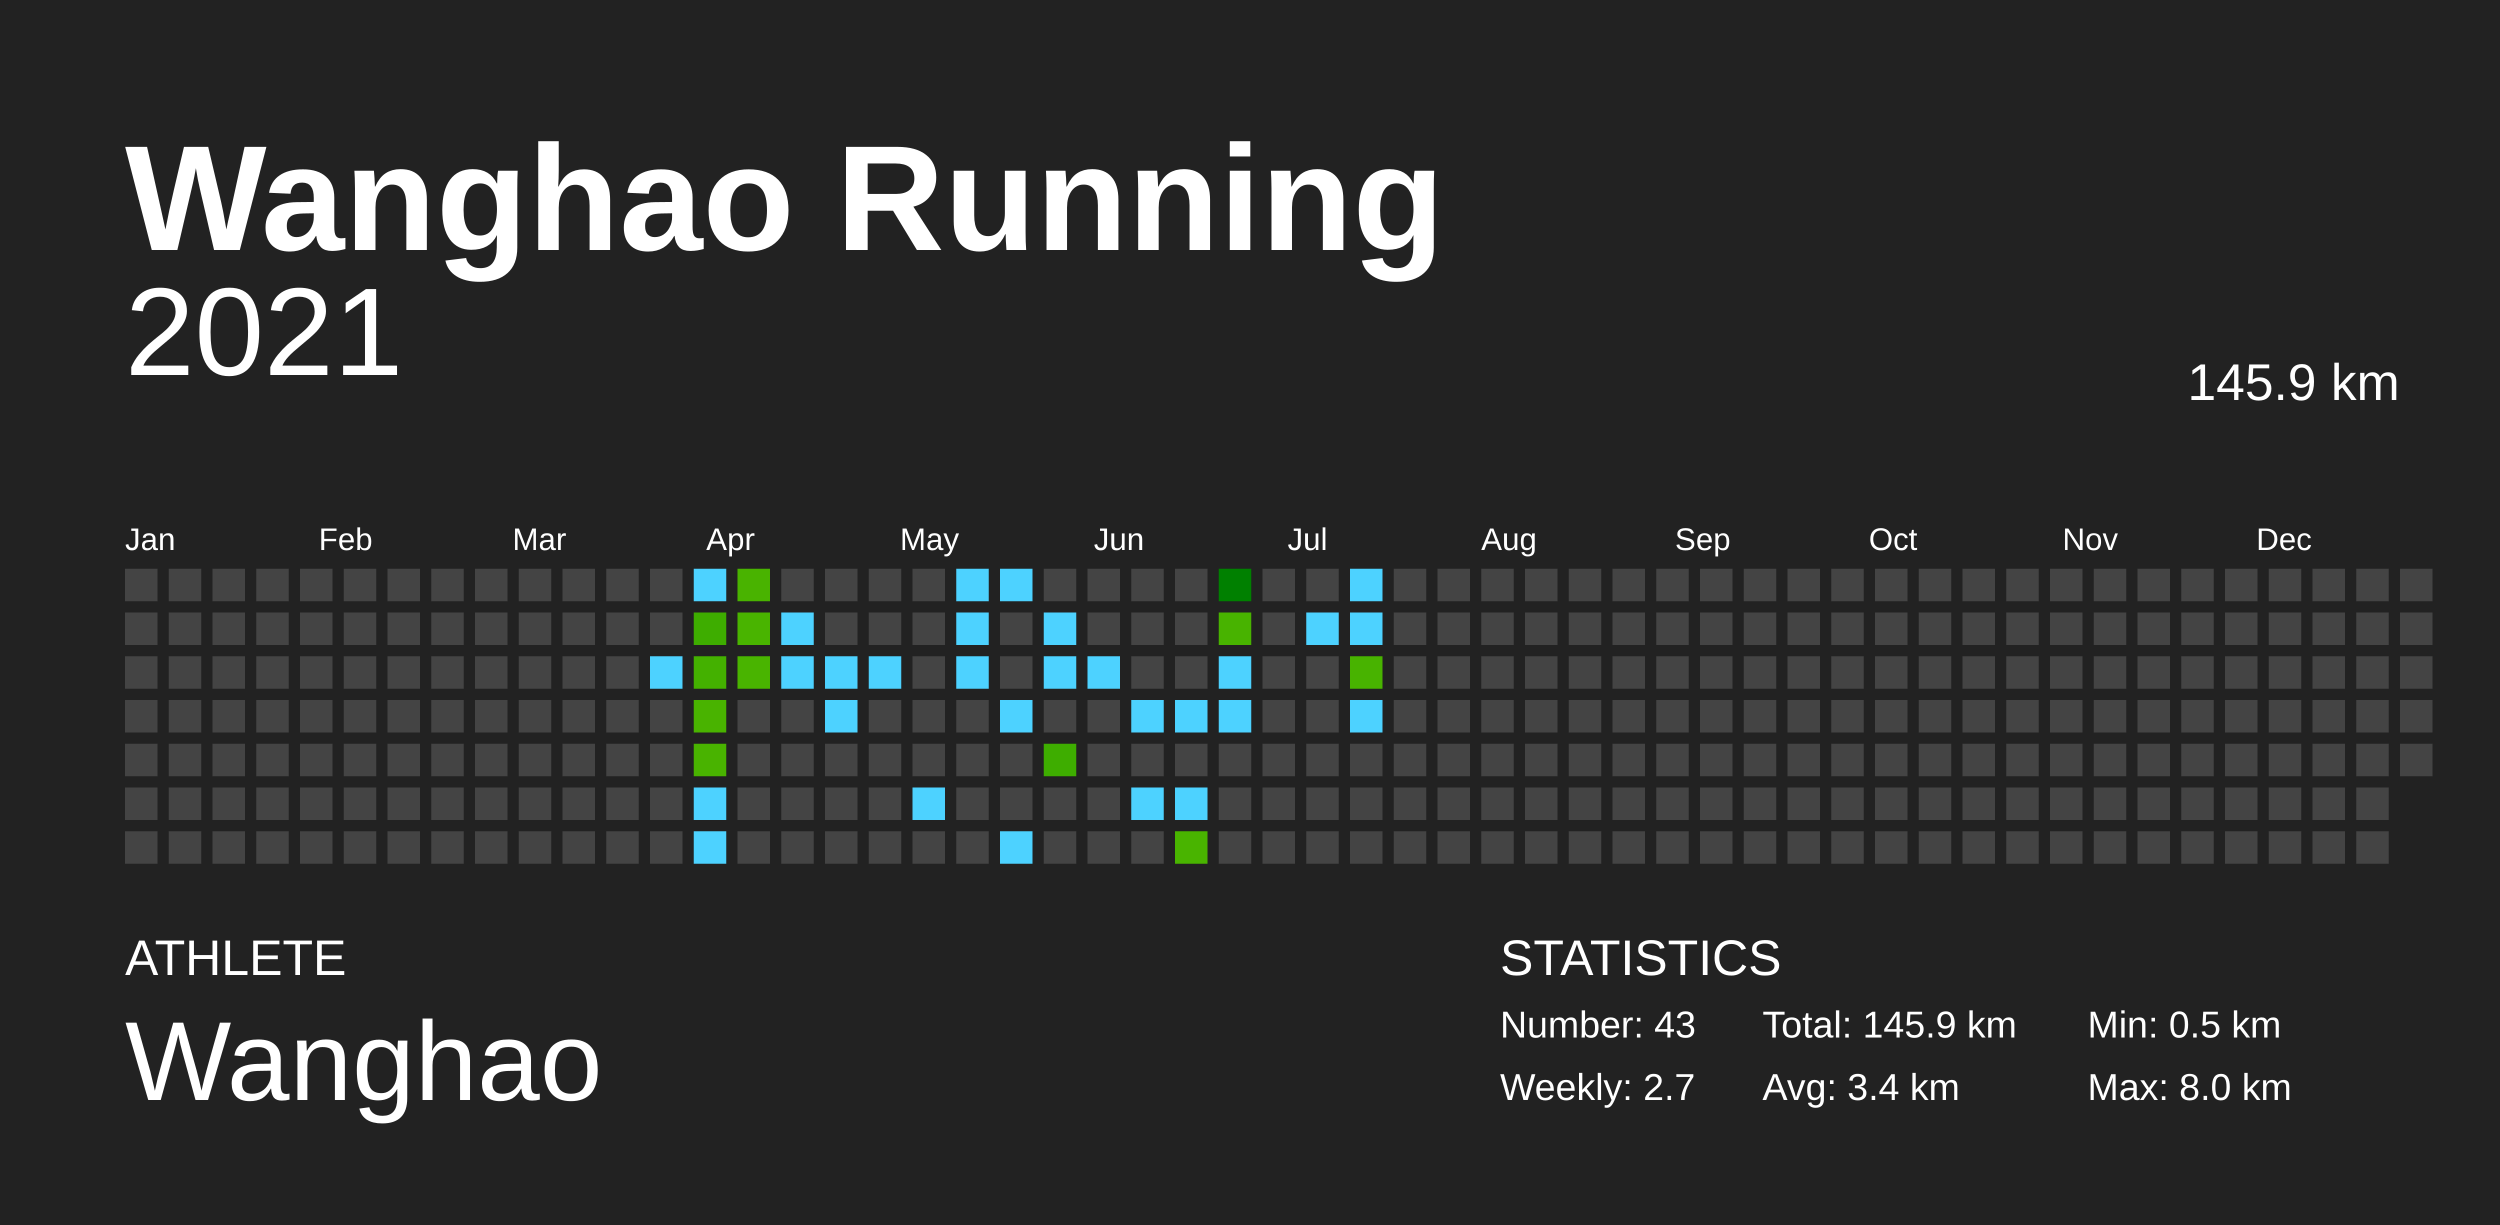
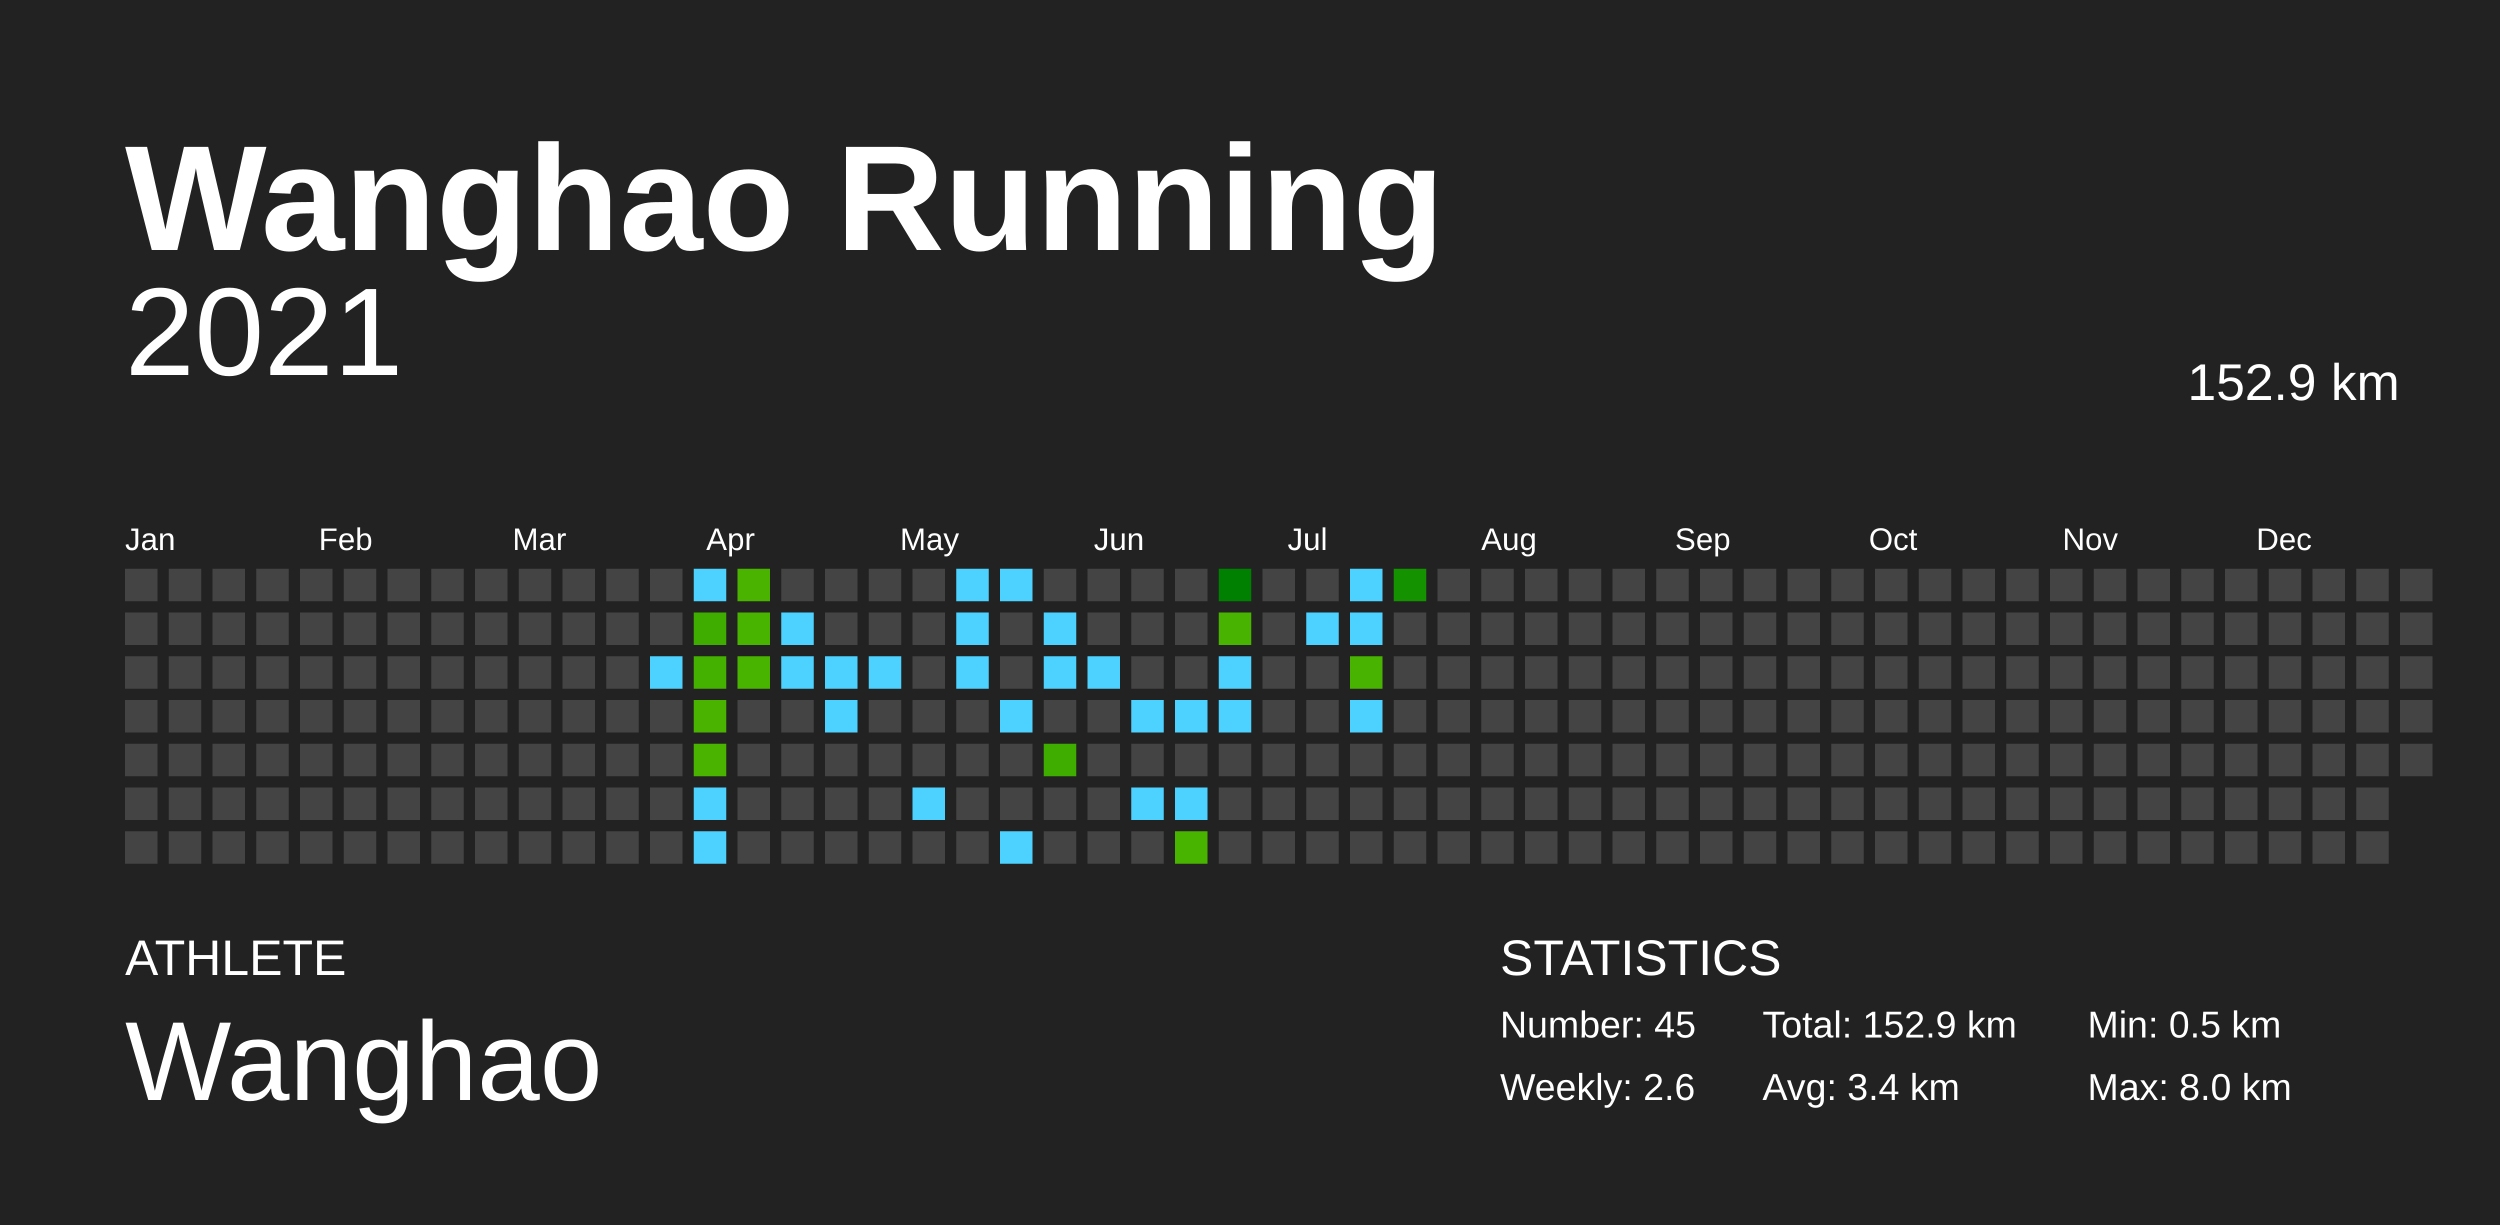
<svg xmlns="http://www.w3.org/2000/svg" baseProfile="full" height="98mm" version="1.1" viewBox="0,0,200,98" width="200mm">
  <defs />
  <rect fill="#222222" height="98" width="200" x="0" y="0" />
  <text fill="#FFFFFF" style="font-size:12px; font-family:Arial; font-weight:bold;" x="10" y="20">Wanghao Running</text>
  <text fill="#FFFFFF" style="font-size:4px; font-family:Arial" x="10" y="78">ATHLETE</text>
  <text fill="#FFFFFF" style="font-size:9px; font-family:Arial" x="10" y="88">Wanghao</text>
  <text fill="#FFFFFF" style="font-size:4px; font-family:Arial" x="120" y="78">STATISTICS</text>
-   <text fill="#FFFFFF" style="font-size:3px; font-family:Arial" x="120" y="83">Number: 43</text>
-   <text fill="#FFFFFF" style="font-size:3px; font-family:Arial" x="120" y="88">Weekly: 2.7</text>
-   <text fill="#FFFFFF" style="font-size:3px; font-family:Arial" x="141" y="83">Total: 145.9 km</text>
+   <text fill="#FFFFFF" style="font-size:3px; font-family:Arial" x="120" y="83">Number: 45</text>
+   <text fill="#FFFFFF" style="font-size:3px; font-family:Arial" x="120" y="88">Weekly: 2.6</text>
+   <text fill="#FFFFFF" style="font-size:3px; font-family:Arial" x="141" y="83">Total: 152.9 km</text>
  <text fill="#FFFFFF" style="font-size:3px; font-family:Arial" x="141" y="88">Avg: 3.4 km</text>
  <text fill="#FFFFFF" style="font-size:3px; font-family:Arial" x="167" y="83">Min: 0.5 km</text>
  <text fill="#FFFFFF" style="font-size:3px; font-family:Arial" x="167" y="88">Max: 8.0 km</text>
  <text alignment-baseline="hanging" fill="#FFFFFF" style="font-size:10.0px; font-family:Arial;" x="10" y="30">2021</text>
-   <text alignment-baseline="hanging" fill="#FFFFFF" style="font-size:4.125px; font-family:Arial;" x="175" y="32">145.9 km</text>
+   <text alignment-baseline="hanging" fill="#FFFFFF" style="font-size:4.125px; font-family:Arial;" x="175" y="32">152.9 km</text>
  <text fill="#FFFFFF" style="font-size:2.5px; font-family:Arial" x="10.0" y="44">Jan</text>
  <text fill="#FFFFFF" style="font-size:2.5px; font-family:Arial" x="25.5" y="44">Feb</text>
  <text fill="#FFFFFF" style="font-size:2.5px; font-family:Arial" x="41.0" y="44">Mar</text>
  <text fill="#FFFFFF" style="font-size:2.5px; font-family:Arial" x="56.5" y="44">Apr</text>
  <text fill="#FFFFFF" style="font-size:2.5px; font-family:Arial" x="72.0" y="44">May</text>
  <text fill="#FFFFFF" style="font-size:2.5px; font-family:Arial" x="87.5" y="44">Jun</text>
  <text fill="#FFFFFF" style="font-size:2.5px; font-family:Arial" x="103.0" y="44">Jul</text>
  <text fill="#FFFFFF" style="font-size:2.5px; font-family:Arial" x="118.5" y="44">Aug</text>
  <text fill="#FFFFFF" style="font-size:2.5px; font-family:Arial" x="134.0" y="44">Sep</text>
  <text fill="#FFFFFF" style="font-size:2.5px; font-family:Arial" x="149.5" y="44">Oct</text>
  <text fill="#FFFFFF" style="font-size:2.5px; font-family:Arial" x="165.0" y="44">Nov</text>
  <text fill="#FFFFFF" style="font-size:2.5px; font-family:Arial" x="180.5" y="44">Dec</text>
  <rect fill="#444444" height="2.6" width="2.6" x="10.0" y="45.5" />
  <rect fill="#444444" height="2.6" width="2.6" x="10.0" y="49.0" />
  <rect fill="#444444" height="2.6" width="2.6" x="10.0" y="52.5" />
  <rect fill="#444444" height="2.6" width="2.6" x="10.0" y="56.0" />
  <rect fill="#444444" height="2.6" width="2.6" x="10.0" y="59.5" />
  <rect fill="#444444" height="2.6" width="2.6" x="10.0" y="63.0" />
  <rect fill="#444444" height="2.6" width="2.6" x="10.0" y="66.5" />
  <rect fill="#444444" height="2.6" width="2.6" x="13.5" y="45.5" />
  <rect fill="#444444" height="2.6" width="2.6" x="13.5" y="49.0" />
  <rect fill="#444444" height="2.6" width="2.6" x="13.5" y="52.5" />
  <rect fill="#444444" height="2.6" width="2.6" x="13.5" y="56.0" />
  <rect fill="#444444" height="2.6" width="2.6" x="13.5" y="59.5" />
  <rect fill="#444444" height="2.6" width="2.6" x="13.5" y="63.0" />
  <rect fill="#444444" height="2.6" width="2.6" x="13.5" y="66.5" />
  <rect fill="#444444" height="2.6" width="2.6" x="17.0" y="45.5" />
  <rect fill="#444444" height="2.6" width="2.6" x="17.0" y="49.0" />
  <rect fill="#444444" height="2.6" width="2.6" x="17.0" y="52.5" />
  <rect fill="#444444" height="2.6" width="2.6" x="17.0" y="56.0" />
  <rect fill="#444444" height="2.6" width="2.6" x="17.0" y="59.5" />
  <rect fill="#444444" height="2.6" width="2.6" x="17.0" y="63.0" />
  <rect fill="#444444" height="2.6" width="2.6" x="17.0" y="66.5" />
  <rect fill="#444444" height="2.6" width="2.6" x="20.5" y="45.5" />
  <rect fill="#444444" height="2.6" width="2.6" x="20.5" y="49.0" />
  <rect fill="#444444" height="2.6" width="2.6" x="20.5" y="52.5" />
  <rect fill="#444444" height="2.6" width="2.6" x="20.5" y="56.0" />
  <rect fill="#444444" height="2.6" width="2.6" x="20.5" y="59.5" />
  <rect fill="#444444" height="2.6" width="2.6" x="20.5" y="63.0" />
  <rect fill="#444444" height="2.6" width="2.6" x="20.5" y="66.5" />
  <rect fill="#444444" height="2.6" width="2.6" x="24.0" y="45.5" />
  <rect fill="#444444" height="2.6" width="2.6" x="24.0" y="49.0" />
  <rect fill="#444444" height="2.6" width="2.6" x="24.0" y="52.5" />
  <rect fill="#444444" height="2.6" width="2.6" x="24.0" y="56.0" />
  <rect fill="#444444" height="2.6" width="2.6" x="24.0" y="59.5" />
  <rect fill="#444444" height="2.6" width="2.6" x="24.0" y="63.0" />
  <rect fill="#444444" height="2.6" width="2.6" x="24.0" y="66.5" />
  <rect fill="#444444" height="2.6" width="2.6" x="27.5" y="45.5" />
  <rect fill="#444444" height="2.6" width="2.6" x="27.5" y="49.0" />
  <rect fill="#444444" height="2.6" width="2.6" x="27.5" y="52.5" />
  <rect fill="#444444" height="2.6" width="2.6" x="27.5" y="56.0" />
  <rect fill="#444444" height="2.6" width="2.6" x="27.5" y="59.5" />
  <rect fill="#444444" height="2.6" width="2.6" x="27.5" y="63.0" />
  <rect fill="#444444" height="2.6" width="2.6" x="27.5" y="66.5" />
  <rect fill="#444444" height="2.6" width="2.6" x="31.0" y="45.5" />
  <rect fill="#444444" height="2.6" width="2.6" x="31.0" y="49.0" />
  <rect fill="#444444" height="2.6" width="2.6" x="31.0" y="52.5" />
  <rect fill="#444444" height="2.6" width="2.6" x="31.0" y="56.0" />
  <rect fill="#444444" height="2.6" width="2.6" x="31.0" y="59.5" />
  <rect fill="#444444" height="2.6" width="2.6" x="31.0" y="63.0" />
  <rect fill="#444444" height="2.6" width="2.6" x="31.0" y="66.5" />
  <rect fill="#444444" height="2.6" width="2.6" x="34.5" y="45.5" />
  <rect fill="#444444" height="2.6" width="2.6" x="34.5" y="49.0" />
  <rect fill="#444444" height="2.6" width="2.6" x="34.5" y="52.5" />
  <rect fill="#444444" height="2.6" width="2.6" x="34.5" y="56.0" />
  <rect fill="#444444" height="2.6" width="2.6" x="34.5" y="59.5" />
  <rect fill="#444444" height="2.6" width="2.6" x="34.5" y="63.0" />
  <rect fill="#444444" height="2.6" width="2.6" x="34.5" y="66.5" />
  <rect fill="#444444" height="2.6" width="2.6" x="38.0" y="45.5" />
  <rect fill="#444444" height="2.6" width="2.6" x="38.0" y="49.0" />
  <rect fill="#444444" height="2.6" width="2.6" x="38.0" y="52.5" />
  <rect fill="#444444" height="2.6" width="2.6" x="38.0" y="56.0" />
  <rect fill="#444444" height="2.6" width="2.6" x="38.0" y="59.5" />
  <rect fill="#444444" height="2.6" width="2.6" x="38.0" y="63.0" />
  <rect fill="#444444" height="2.6" width="2.6" x="38.0" y="66.5" />
  <rect fill="#444444" height="2.6" width="2.6" x="41.5" y="45.5" />
  <rect fill="#444444" height="2.6" width="2.6" x="41.5" y="49.0" />
  <rect fill="#444444" height="2.6" width="2.6" x="41.5" y="52.5" />
  <rect fill="#444444" height="2.6" width="2.6" x="41.5" y="56.0" />
  <rect fill="#444444" height="2.6" width="2.6" x="41.5" y="59.5" />
  <rect fill="#444444" height="2.6" width="2.6" x="41.5" y="63.0" />
  <rect fill="#444444" height="2.6" width="2.6" x="41.5" y="66.5" />
  <rect fill="#444444" height="2.6" width="2.6" x="45.0" y="45.5" />
  <rect fill="#444444" height="2.6" width="2.6" x="45.0" y="49.0" />
  <rect fill="#444444" height="2.6" width="2.6" x="45.0" y="52.5" />
  <rect fill="#444444" height="2.6" width="2.6" x="45.0" y="56.0" />
  <rect fill="#444444" height="2.6" width="2.6" x="45.0" y="59.5" />
  <rect fill="#444444" height="2.6" width="2.6" x="45.0" y="63.0" />
  <rect fill="#444444" height="2.6" width="2.6" x="45.0" y="66.5" />
  <rect fill="#444444" height="2.6" width="2.6" x="48.5" y="45.5" />
  <rect fill="#444444" height="2.6" width="2.6" x="48.5" y="49.0" />
  <rect fill="#444444" height="2.6" width="2.6" x="48.5" y="52.5" />
  <rect fill="#444444" height="2.6" width="2.6" x="48.5" y="56.0" />
  <rect fill="#444444" height="2.6" width="2.6" x="48.5" y="59.5" />
  <rect fill="#444444" height="2.6" width="2.6" x="48.5" y="63.0" />
  <rect fill="#444444" height="2.6" width="2.6" x="48.5" y="66.5" />
  <rect fill="#444444" height="2.6" width="2.6" x="52.0" y="45.5" />
  <rect fill="#444444" height="2.6" width="2.6" x="52.0" y="49.0" />
  <rect fill="#4dd2ff" height="2.6" width="2.6" x="52.0" y="52.5" />
  <rect fill="#444444" height="2.6" width="2.6" x="52.0" y="56.0" />
  <rect fill="#444444" height="2.6" width="2.6" x="52.0" y="59.5" />
  <rect fill="#444444" height="2.6" width="2.6" x="52.0" y="63.0" />
  <rect fill="#444444" height="2.6" width="2.6" x="52.0" y="66.5" />
  <rect fill="#4dd2ff" height="2.6" width="2.6" x="55.5" y="45.5" />
  <rect fill="#3ead00" height="2.6" width="2.6" x="55.5" y="49.0" />
  <rect fill="#44b100" height="2.6" width="2.6" x="55.5" y="52.5" />
  <rect fill="#49b300" height="2.6" width="2.6" x="55.5" y="56.0" />
  <rect fill="#49b300" height="2.6" width="2.6" x="55.5" y="59.5" />
  <rect fill="#4dd2ff" height="2.6" width="2.6" x="55.5" y="63.0" />
  <rect fill="#4dd2ff" height="2.6" width="2.6" x="55.5" y="66.5" />
  <rect fill="#49b300" height="2.6" width="2.6" x="59.0" y="45.5" />
  <rect fill="#49b400" height="2.6" width="2.6" x="59.0" y="49.0" />
  <rect fill="#49b400" height="2.6" width="2.6" x="59.0" y="52.5" />
  <rect fill="#444444" height="2.6" width="2.6" x="59.0" y="56.0" />
  <rect fill="#444444" height="2.6" width="2.6" x="59.0" y="59.5" />
  <rect fill="#444444" height="2.6" width="2.6" x="59.0" y="63.0" />
  <rect fill="#444444" height="2.6" width="2.6" x="59.0" y="66.5" />
  <rect fill="#444444" height="2.6" width="2.6" x="62.5" y="45.5" />
  <rect fill="#4dd2ff" height="2.6" width="2.6" x="62.5" y="49.0" />
  <rect fill="#4dd2ff" height="2.6" width="2.6" x="62.5" y="52.5" />
  <rect fill="#444444" height="2.6" width="2.6" x="62.5" y="56.0" />
  <rect fill="#444444" height="2.6" width="2.6" x="62.5" y="59.5" />
  <rect fill="#444444" height="2.6" width="2.6" x="62.5" y="63.0" />
  <rect fill="#444444" height="2.6" width="2.6" x="62.5" y="66.5" />
  <rect fill="#444444" height="2.6" width="2.6" x="66.0" y="45.5" />
  <rect fill="#444444" height="2.6" width="2.6" x="66.0" y="49.0" />
  <rect fill="#4dd2ff" height="2.6" width="2.6" x="66.0" y="52.5" />
  <rect fill="#4dd2ff" height="2.6" width="2.6" x="66.0" y="56.0" />
  <rect fill="#444444" height="2.6" width="2.6" x="66.0" y="59.5" />
  <rect fill="#444444" height="2.6" width="2.6" x="66.0" y="63.0" />
  <rect fill="#444444" height="2.6" width="2.6" x="66.0" y="66.5" />
  <rect fill="#444444" height="2.6" width="2.6" x="69.5" y="45.5" />
  <rect fill="#444444" height="2.6" width="2.6" x="69.5" y="49.0" />
  <rect fill="#4dd2ff" height="2.6" width="2.6" x="69.5" y="52.5" />
  <rect fill="#444444" height="2.6" width="2.6" x="69.5" y="56.0" />
  <rect fill="#444444" height="2.6" width="2.6" x="69.5" y="59.5" />
  <rect fill="#444444" height="2.6" width="2.6" x="69.5" y="63.0" />
  <rect fill="#444444" height="2.6" width="2.6" x="69.5" y="66.5" />
  <rect fill="#444444" height="2.6" width="2.6" x="73.0" y="45.5" />
  <rect fill="#444444" height="2.6" width="2.6" x="73.0" y="49.0" />
  <rect fill="#444444" height="2.6" width="2.6" x="73.0" y="52.5" />
  <rect fill="#444444" height="2.6" width="2.6" x="73.0" y="56.0" />
  <rect fill="#444444" height="2.6" width="2.6" x="73.0" y="59.5" />
  <rect fill="#4dd2ff" height="2.6" width="2.6" x="73.0" y="63.0" />
  <rect fill="#444444" height="2.6" width="2.6" x="73.0" y="66.5" />
  <rect fill="#4dd2ff" height="2.6" width="2.6" x="76.5" y="45.5" />
  <rect fill="#4dd2ff" height="2.6" width="2.6" x="76.5" y="49.0" />
  <rect fill="#4dd2ff" height="2.6" width="2.6" x="76.5" y="52.5" />
  <rect fill="#444444" height="2.6" width="2.6" x="76.5" y="56.0" />
  <rect fill="#444444" height="2.6" width="2.6" x="76.5" y="59.5" />
  <rect fill="#444444" height="2.6" width="2.6" x="76.5" y="63.0" />
  <rect fill="#444444" height="2.6" width="2.6" x="76.5" y="66.5" />
  <rect fill="#4dd2ff" height="2.6" width="2.6" x="80.0" y="45.5" />
  <rect fill="#444444" height="2.6" width="2.6" x="80.0" y="49.0" />
  <rect fill="#444444" height="2.6" width="2.6" x="80.0" y="52.5" />
  <rect fill="#4dd2ff" height="2.6" width="2.6" x="80.0" y="56.0" />
  <rect fill="#444444" height="2.6" width="2.6" x="80.0" y="59.5" />
  <rect fill="#444444" height="2.6" width="2.6" x="80.0" y="63.0" />
  <rect fill="#4dd2ff" height="2.6" width="2.6" x="80.0" y="66.5" />
  <rect fill="#444444" height="2.6" width="2.6" x="83.5" y="45.5" />
  <rect fill="#4dd2ff" height="2.6" width="2.6" x="83.5" y="49.0" />
  <rect fill="#4dd2ff" height="2.6" width="2.6" x="83.5" y="52.5" />
  <rect fill="#444444" height="2.6" width="2.6" x="83.5" y="56.0" />
  <rect fill="#3ead00" height="2.6" width="2.6" x="83.5" y="59.5" />
  <rect fill="#444444" height="2.6" width="2.6" x="83.5" y="63.0" />
  <rect fill="#444444" height="2.6" width="2.6" x="83.5" y="66.5" />
  <rect fill="#444444" height="2.6" width="2.6" x="87.0" y="45.5" />
  <rect fill="#444444" height="2.6" width="2.6" x="87.0" y="49.0" />
  <rect fill="#4dd2ff" height="2.6" width="2.6" x="87.0" y="52.5" />
  <rect fill="#444444" height="2.6" width="2.6" x="87.0" y="56.0" />
  <rect fill="#444444" height="2.6" width="2.6" x="87.0" y="59.5" />
  <rect fill="#444444" height="2.6" width="2.6" x="87.0" y="63.0" />
  <rect fill="#444444" height="2.6" width="2.6" x="87.0" y="66.5" />
  <rect fill="#444444" height="2.6" width="2.6" x="90.5" y="45.5" />
  <rect fill="#444444" height="2.6" width="2.6" x="90.5" y="49.0" />
  <rect fill="#444444" height="2.6" width="2.6" x="90.5" y="52.5" />
  <rect fill="#4dd2ff" height="2.6" width="2.6" x="90.5" y="56.0" />
  <rect fill="#444444" height="2.6" width="2.6" x="90.5" y="59.5" />
  <rect fill="#4dd2ff" height="2.6" width="2.6" x="90.5" y="63.0" />
  <rect fill="#444444" height="2.6" width="2.6" x="90.5" y="66.5" />
  <rect fill="#444444" height="2.6" width="2.6" x="94.0" y="45.5" />
  <rect fill="#444444" height="2.6" width="2.6" x="94.0" y="49.0" />
  <rect fill="#444444" height="2.6" width="2.6" x="94.0" y="52.5" />
  <rect fill="#4dd2ff" height="2.6" width="2.6" x="94.0" y="56.0" />
  <rect fill="#444444" height="2.6" width="2.6" x="94.0" y="59.5" />
  <rect fill="#4dd2ff" height="2.6" width="2.6" x="94.0" y="63.0" />
  <rect fill="#49b400" height="2.6" width="2.6" x="94.0" y="66.5" />
  <rect fill="green" height="2.6" width="2.6" x="97.5" y="45.5" />
  <rect fill="#48b300" height="2.6" width="2.6" x="97.5" y="49.0" />
  <rect fill="#4dd2ff" height="2.6" width="2.6" x="97.5" y="52.5" />
  <rect fill="#4dd2ff" height="2.6" width="2.6" x="97.5" y="56.0" />
  <rect fill="#444444" height="2.6" width="2.6" x="97.5" y="59.5" />
  <rect fill="#444444" height="2.6" width="2.6" x="97.5" y="63.0" />
  <rect fill="#444444" height="2.6" width="2.6" x="97.5" y="66.5" />
  <rect fill="#444444" height="2.6" width="2.6" x="101.0" y="45.5" />
  <rect fill="#444444" height="2.6" width="2.6" x="101.0" y="49.0" />
  <rect fill="#444444" height="2.6" width="2.6" x="101.0" y="52.5" />
  <rect fill="#444444" height="2.6" width="2.6" x="101.0" y="56.0" />
  <rect fill="#444444" height="2.6" width="2.6" x="101.0" y="59.5" />
  <rect fill="#444444" height="2.6" width="2.6" x="101.0" y="63.0" />
  <rect fill="#444444" height="2.6" width="2.6" x="101.0" y="66.5" />
  <rect fill="#444444" height="2.6" width="2.6" x="104.5" y="45.5" />
  <rect fill="#4dd2ff" height="2.6" width="2.6" x="104.5" y="49.0" />
  <rect fill="#444444" height="2.6" width="2.6" x="104.5" y="52.5" />
  <rect fill="#444444" height="2.6" width="2.6" x="104.5" y="56.0" />
  <rect fill="#444444" height="2.6" width="2.6" x="104.5" y="59.5" />
  <rect fill="#444444" height="2.6" width="2.6" x="104.5" y="63.0" />
  <rect fill="#444444" height="2.6" width="2.6" x="104.5" y="66.5" />
  <rect fill="#4dd2ff" height="2.6" width="2.6" x="108.0" y="45.5" />
  <rect fill="#4dd2ff" height="2.6" width="2.6" x="108.0" y="49.0" />
  <rect fill="#48b300" height="2.6" width="2.6" x="108.0" y="52.5" />
  <rect fill="#4dd2ff" height="2.6" width="2.6" x="108.0" y="56.0" />
  <rect fill="#444444" height="2.6" width="2.6" x="108.0" y="59.5" />
  <rect fill="#444444" height="2.6" width="2.6" x="108.0" y="63.0" />
  <rect fill="#444444" height="2.6" width="2.6" x="108.0" y="66.5" />
-   <rect fill="#444444" height="2.6" width="2.6" x="111.5" y="45.5" />
+   <rect fill="#149200" height="2.6" width="2.6" x="111.5" y="45.5" />
  <rect fill="#444444" height="2.6" width="2.6" x="111.5" y="49.0" />
  <rect fill="#444444" height="2.6" width="2.6" x="111.5" y="52.5" />
  <rect fill="#444444" height="2.6" width="2.6" x="111.5" y="56.0" />
  <rect fill="#444444" height="2.6" width="2.6" x="111.5" y="59.5" />
  <rect fill="#444444" height="2.6" width="2.6" x="111.5" y="63.0" />
  <rect fill="#444444" height="2.6" width="2.6" x="111.5" y="66.5" />
  <rect fill="#444444" height="2.6" width="2.6" x="115.0" y="45.5" />
  <rect fill="#444444" height="2.6" width="2.6" x="115.0" y="49.0" />
  <rect fill="#444444" height="2.6" width="2.6" x="115.0" y="52.5" />
  <rect fill="#444444" height="2.6" width="2.6" x="115.0" y="56.0" />
  <rect fill="#444444" height="2.6" width="2.6" x="115.0" y="59.5" />
  <rect fill="#444444" height="2.6" width="2.6" x="115.0" y="63.0" />
  <rect fill="#444444" height="2.6" width="2.6" x="115.0" y="66.5" />
  <rect fill="#444444" height="2.6" width="2.6" x="118.5" y="45.5" />
  <rect fill="#444444" height="2.6" width="2.6" x="118.5" y="49.0" />
  <rect fill="#444444" height="2.6" width="2.6" x="118.5" y="52.5" />
  <rect fill="#444444" height="2.6" width="2.6" x="118.5" y="56.0" />
  <rect fill="#444444" height="2.6" width="2.6" x="118.5" y="59.5" />
  <rect fill="#444444" height="2.6" width="2.6" x="118.5" y="63.0" />
  <rect fill="#444444" height="2.6" width="2.6" x="118.5" y="66.5" />
  <rect fill="#444444" height="2.6" width="2.6" x="122.0" y="45.5" />
  <rect fill="#444444" height="2.6" width="2.6" x="122.0" y="49.0" />
  <rect fill="#444444" height="2.6" width="2.6" x="122.0" y="52.5" />
  <rect fill="#444444" height="2.6" width="2.6" x="122.0" y="56.0" />
  <rect fill="#444444" height="2.6" width="2.6" x="122.0" y="59.5" />
  <rect fill="#444444" height="2.6" width="2.6" x="122.0" y="63.0" />
  <rect fill="#444444" height="2.6" width="2.6" x="122.0" y="66.5" />
  <rect fill="#444444" height="2.6" width="2.6" x="125.5" y="45.5" />
  <rect fill="#444444" height="2.6" width="2.6" x="125.5" y="49.0" />
  <rect fill="#444444" height="2.6" width="2.6" x="125.5" y="52.5" />
  <rect fill="#444444" height="2.6" width="2.6" x="125.5" y="56.0" />
  <rect fill="#444444" height="2.6" width="2.6" x="125.5" y="59.5" />
  <rect fill="#444444" height="2.6" width="2.6" x="125.5" y="63.0" />
  <rect fill="#444444" height="2.6" width="2.6" x="125.5" y="66.5" />
  <rect fill="#444444" height="2.6" width="2.6" x="129.0" y="45.5" />
  <rect fill="#444444" height="2.6" width="2.6" x="129.0" y="49.0" />
  <rect fill="#444444" height="2.6" width="2.6" x="129.0" y="52.5" />
  <rect fill="#444444" height="2.6" width="2.6" x="129.0" y="56.0" />
  <rect fill="#444444" height="2.6" width="2.6" x="129.0" y="59.5" />
  <rect fill="#444444" height="2.6" width="2.6" x="129.0" y="63.0" />
  <rect fill="#444444" height="2.6" width="2.6" x="129.0" y="66.5" />
  <rect fill="#444444" height="2.6" width="2.6" x="132.5" y="45.5" />
  <rect fill="#444444" height="2.6" width="2.6" x="132.5" y="49.0" />
  <rect fill="#444444" height="2.6" width="2.6" x="132.5" y="52.5" />
  <rect fill="#444444" height="2.6" width="2.6" x="132.5" y="56.0" />
  <rect fill="#444444" height="2.6" width="2.6" x="132.5" y="59.5" />
  <rect fill="#444444" height="2.6" width="2.6" x="132.5" y="63.0" />
  <rect fill="#444444" height="2.6" width="2.6" x="132.5" y="66.5" />
  <rect fill="#444444" height="2.6" width="2.6" x="136.0" y="45.5" />
  <rect fill="#444444" height="2.6" width="2.6" x="136.0" y="49.0" />
  <rect fill="#444444" height="2.6" width="2.6" x="136.0" y="52.5" />
  <rect fill="#444444" height="2.6" width="2.6" x="136.0" y="56.0" />
  <rect fill="#444444" height="2.6" width="2.6" x="136.0" y="59.5" />
  <rect fill="#444444" height="2.6" width="2.6" x="136.0" y="63.0" />
  <rect fill="#444444" height="2.6" width="2.6" x="136.0" y="66.5" />
  <rect fill="#444444" height="2.6" width="2.6" x="139.5" y="45.5" />
  <rect fill="#444444" height="2.6" width="2.6" x="139.5" y="49.0" />
  <rect fill="#444444" height="2.6" width="2.6" x="139.5" y="52.5" />
  <rect fill="#444444" height="2.6" width="2.6" x="139.5" y="56.0" />
  <rect fill="#444444" height="2.6" width="2.6" x="139.5" y="59.5" />
  <rect fill="#444444" height="2.6" width="2.6" x="139.5" y="63.0" />
  <rect fill="#444444" height="2.6" width="2.6" x="139.5" y="66.5" />
  <rect fill="#444444" height="2.6" width="2.6" x="143.0" y="45.5" />
  <rect fill="#444444" height="2.6" width="2.6" x="143.0" y="49.0" />
  <rect fill="#444444" height="2.6" width="2.6" x="143.0" y="52.5" />
  <rect fill="#444444" height="2.6" width="2.6" x="143.0" y="56.0" />
  <rect fill="#444444" height="2.6" width="2.6" x="143.0" y="59.5" />
  <rect fill="#444444" height="2.6" width="2.6" x="143.0" y="63.0" />
  <rect fill="#444444" height="2.6" width="2.6" x="143.0" y="66.5" />
  <rect fill="#444444" height="2.6" width="2.6" x="146.5" y="45.5" />
  <rect fill="#444444" height="2.6" width="2.6" x="146.5" y="49.0" />
  <rect fill="#444444" height="2.6" width="2.6" x="146.5" y="52.5" />
  <rect fill="#444444" height="2.6" width="2.6" x="146.5" y="56.0" />
  <rect fill="#444444" height="2.6" width="2.6" x="146.5" y="59.5" />
  <rect fill="#444444" height="2.6" width="2.6" x="146.5" y="63.0" />
  <rect fill="#444444" height="2.6" width="2.6" x="146.5" y="66.5" />
  <rect fill="#444444" height="2.6" width="2.6" x="150.0" y="45.5" />
  <rect fill="#444444" height="2.6" width="2.6" x="150.0" y="49.0" />
  <rect fill="#444444" height="2.6" width="2.6" x="150.0" y="52.5" />
  <rect fill="#444444" height="2.6" width="2.6" x="150.0" y="56.0" />
  <rect fill="#444444" height="2.6" width="2.6" x="150.0" y="59.5" />
  <rect fill="#444444" height="2.6" width="2.6" x="150.0" y="63.0" />
  <rect fill="#444444" height="2.6" width="2.6" x="150.0" y="66.5" />
  <rect fill="#444444" height="2.6" width="2.6" x="153.5" y="45.5" />
  <rect fill="#444444" height="2.6" width="2.6" x="153.5" y="49.0" />
  <rect fill="#444444" height="2.6" width="2.6" x="153.5" y="52.5" />
  <rect fill="#444444" height="2.6" width="2.6" x="153.5" y="56.0" />
  <rect fill="#444444" height="2.6" width="2.6" x="153.5" y="59.5" />
  <rect fill="#444444" height="2.6" width="2.6" x="153.5" y="63.0" />
  <rect fill="#444444" height="2.6" width="2.6" x="153.5" y="66.5" />
  <rect fill="#444444" height="2.6" width="2.6" x="157.0" y="45.5" />
  <rect fill="#444444" height="2.6" width="2.6" x="157.0" y="49.0" />
  <rect fill="#444444" height="2.6" width="2.6" x="157.0" y="52.5" />
  <rect fill="#444444" height="2.6" width="2.6" x="157.0" y="56.0" />
  <rect fill="#444444" height="2.6" width="2.6" x="157.0" y="59.5" />
  <rect fill="#444444" height="2.6" width="2.6" x="157.0" y="63.0" />
  <rect fill="#444444" height="2.6" width="2.6" x="157.0" y="66.5" />
  <rect fill="#444444" height="2.6" width="2.6" x="160.5" y="45.5" />
  <rect fill="#444444" height="2.6" width="2.6" x="160.5" y="49.0" />
  <rect fill="#444444" height="2.6" width="2.6" x="160.5" y="52.5" />
  <rect fill="#444444" height="2.6" width="2.6" x="160.5" y="56.0" />
  <rect fill="#444444" height="2.6" width="2.6" x="160.5" y="59.5" />
  <rect fill="#444444" height="2.6" width="2.6" x="160.5" y="63.0" />
  <rect fill="#444444" height="2.6" width="2.6" x="160.5" y="66.5" />
  <rect fill="#444444" height="2.6" width="2.6" x="164.0" y="45.5" />
  <rect fill="#444444" height="2.6" width="2.6" x="164.0" y="49.0" />
  <rect fill="#444444" height="2.6" width="2.6" x="164.0" y="52.5" />
  <rect fill="#444444" height="2.6" width="2.6" x="164.0" y="56.0" />
  <rect fill="#444444" height="2.6" width="2.6" x="164.0" y="59.5" />
  <rect fill="#444444" height="2.6" width="2.6" x="164.0" y="63.0" />
  <rect fill="#444444" height="2.6" width="2.6" x="164.0" y="66.5" />
  <rect fill="#444444" height="2.6" width="2.6" x="167.5" y="45.5" />
  <rect fill="#444444" height="2.6" width="2.6" x="167.5" y="49.0" />
  <rect fill="#444444" height="2.6" width="2.6" x="167.5" y="52.5" />
  <rect fill="#444444" height="2.6" width="2.6" x="167.5" y="56.0" />
  <rect fill="#444444" height="2.6" width="2.6" x="167.5" y="59.5" />
  <rect fill="#444444" height="2.6" width="2.6" x="167.5" y="63.0" />
  <rect fill="#444444" height="2.6" width="2.6" x="167.5" y="66.5" />
  <rect fill="#444444" height="2.6" width="2.6" x="171.0" y="45.5" />
  <rect fill="#444444" height="2.6" width="2.6" x="171.0" y="49.0" />
  <rect fill="#444444" height="2.6" width="2.6" x="171.0" y="52.5" />
  <rect fill="#444444" height="2.6" width="2.6" x="171.0" y="56.0" />
  <rect fill="#444444" height="2.6" width="2.6" x="171.0" y="59.5" />
  <rect fill="#444444" height="2.6" width="2.6" x="171.0" y="63.0" />
  <rect fill="#444444" height="2.6" width="2.6" x="171.0" y="66.5" />
  <rect fill="#444444" height="2.6" width="2.6" x="174.5" y="45.5" />
  <rect fill="#444444" height="2.6" width="2.6" x="174.5" y="49.0" />
  <rect fill="#444444" height="2.6" width="2.6" x="174.5" y="52.5" />
  <rect fill="#444444" height="2.6" width="2.6" x="174.5" y="56.0" />
  <rect fill="#444444" height="2.6" width="2.6" x="174.5" y="59.5" />
  <rect fill="#444444" height="2.6" width="2.6" x="174.5" y="63.0" />
  <rect fill="#444444" height="2.6" width="2.6" x="174.5" y="66.5" />
  <rect fill="#444444" height="2.6" width="2.6" x="178.0" y="45.5" />
  <rect fill="#444444" height="2.6" width="2.6" x="178.0" y="49.0" />
  <rect fill="#444444" height="2.6" width="2.6" x="178.0" y="52.5" />
  <rect fill="#444444" height="2.6" width="2.6" x="178.0" y="56.0" />
  <rect fill="#444444" height="2.6" width="2.6" x="178.0" y="59.5" />
  <rect fill="#444444" height="2.6" width="2.6" x="178.0" y="63.0" />
  <rect fill="#444444" height="2.6" width="2.6" x="178.0" y="66.5" />
  <rect fill="#444444" height="2.6" width="2.6" x="181.5" y="45.5" />
  <rect fill="#444444" height="2.6" width="2.6" x="181.5" y="49.0" />
  <rect fill="#444444" height="2.6" width="2.6" x="181.5" y="52.5" />
  <rect fill="#444444" height="2.6" width="2.6" x="181.5" y="56.0" />
  <rect fill="#444444" height="2.6" width="2.6" x="181.5" y="59.5" />
  <rect fill="#444444" height="2.6" width="2.6" x="181.5" y="63.0" />
  <rect fill="#444444" height="2.6" width="2.6" x="181.5" y="66.5" />
  <rect fill="#444444" height="2.6" width="2.6" x="185.0" y="45.5" />
  <rect fill="#444444" height="2.6" width="2.6" x="185.0" y="49.0" />
  <rect fill="#444444" height="2.6" width="2.6" x="185.0" y="52.5" />
  <rect fill="#444444" height="2.6" width="2.6" x="185.0" y="56.0" />
  <rect fill="#444444" height="2.6" width="2.6" x="185.0" y="59.5" />
  <rect fill="#444444" height="2.6" width="2.6" x="185.0" y="63.0" />
  <rect fill="#444444" height="2.6" width="2.6" x="185.0" y="66.5" />
  <rect fill="#444444" height="2.6" width="2.6" x="188.5" y="45.5" />
  <rect fill="#444444" height="2.6" width="2.6" x="188.5" y="49.0" />
  <rect fill="#444444" height="2.6" width="2.6" x="188.5" y="52.5" />
  <rect fill="#444444" height="2.6" width="2.6" x="188.5" y="56.0" />
  <rect fill="#444444" height="2.6" width="2.6" x="188.5" y="59.5" />
  <rect fill="#444444" height="2.6" width="2.6" x="188.5" y="63.0" />
  <rect fill="#444444" height="2.6" width="2.6" x="188.5" y="66.5" />
  <rect fill="#444444" height="2.6" width="2.6" x="192.0" y="45.5" />
  <rect fill="#444444" height="2.6" width="2.6" x="192.0" y="49.0" />
  <rect fill="#444444" height="2.6" width="2.6" x="192.0" y="52.5" />
  <rect fill="#444444" height="2.6" width="2.6" x="192.0" y="56.0" />
  <rect fill="#444444" height="2.6" width="2.6" x="192.0" y="59.5" />
</svg>
